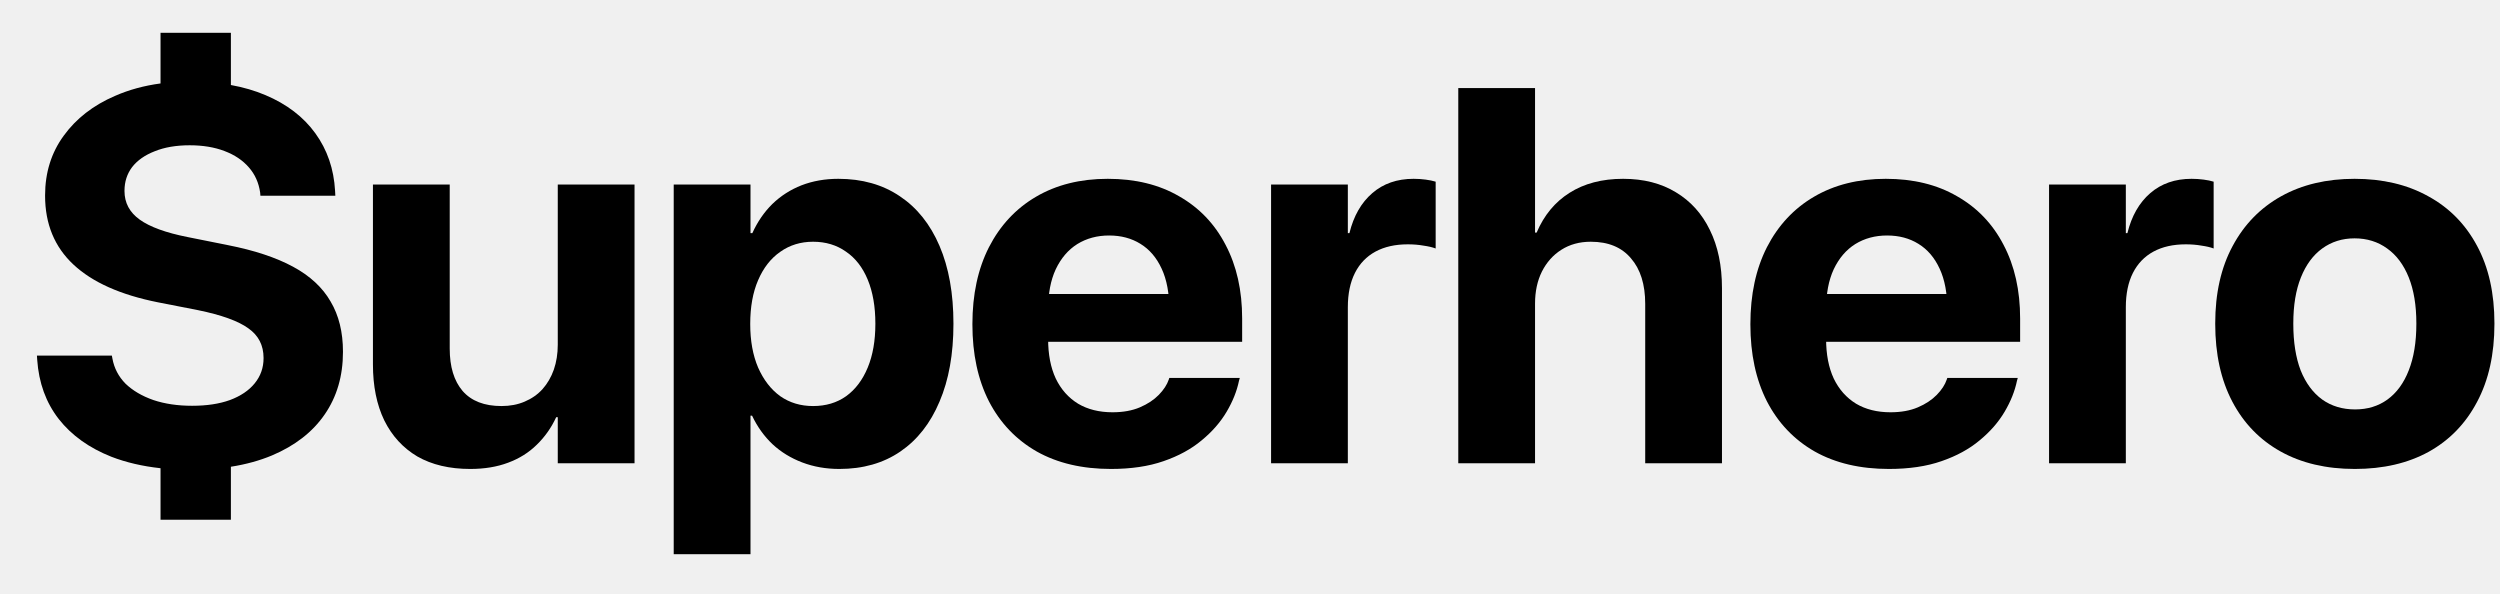
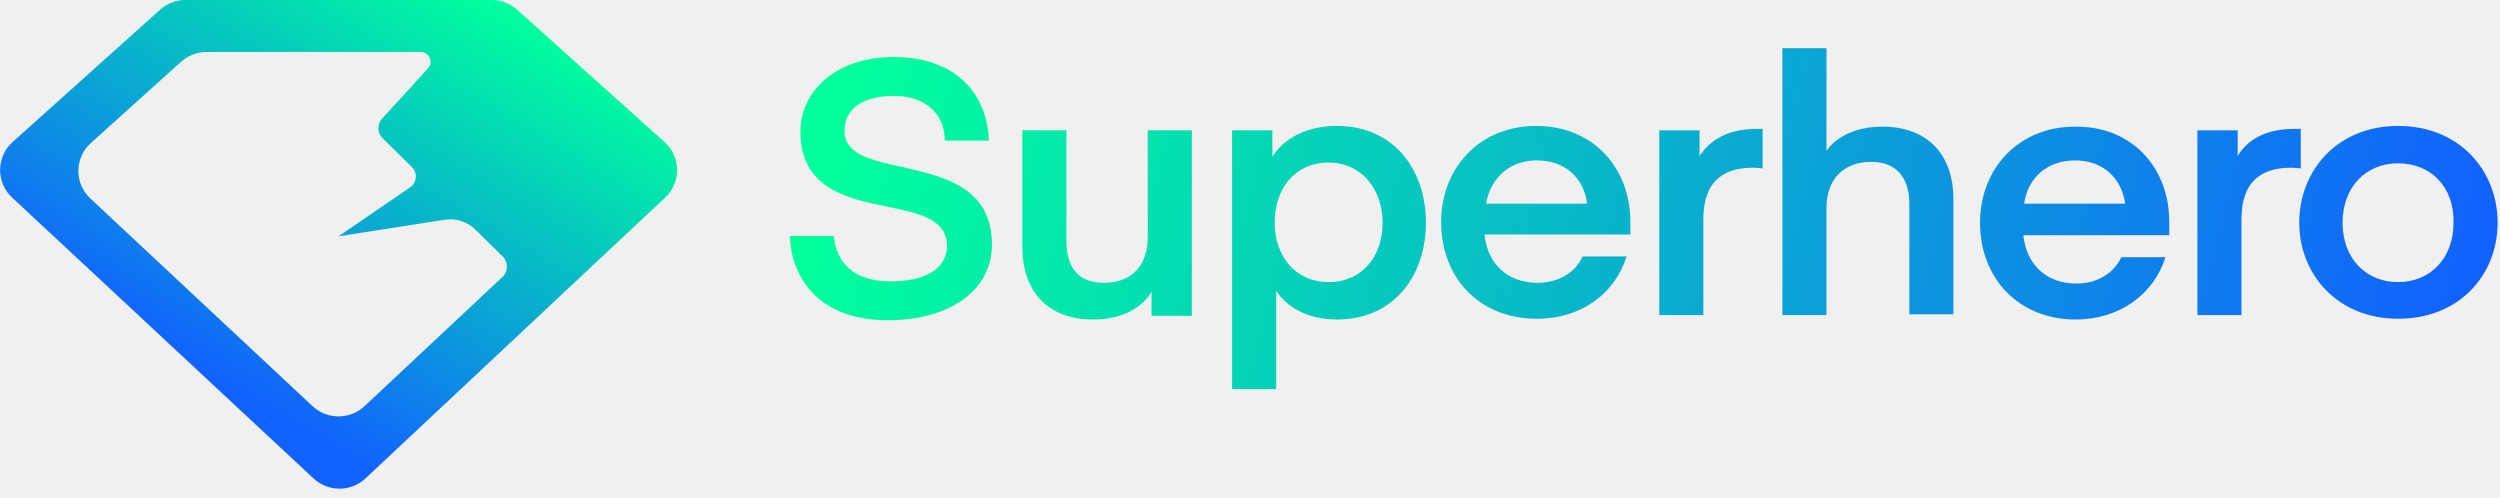
- <svg xmlns="http://www.w3.org/2000/svg" viewBox="0 0 177 42" fill="none">
-   <path d="M166.722 33.202C164.699 33.202 162.949 32.791 161.473 31.969C159.996 31.147 158.854 29.969 158.048 28.435C157.241 26.901 156.838 25.066 156.838 22.931V22.894C156.838 20.771 157.247 18.949 158.066 17.428C158.885 15.894 160.033 14.716 161.51 13.893C162.987 13.071 164.718 12.66 166.703 12.66C168.701 12.66 170.438 13.071 171.915 13.893C173.404 14.703 174.558 15.875 175.377 17.409C176.196 18.931 176.606 20.759 176.606 22.894V22.931C176.606 25.079 176.196 26.919 175.377 28.453C174.571 29.987 173.429 31.165 171.952 31.987C170.476 32.797 168.732 33.202 166.722 33.202ZM166.741 28.987C167.622 28.987 168.385 28.754 169.03 28.288C169.688 27.809 170.19 27.122 170.538 26.226C170.898 25.318 171.078 24.22 171.078 22.931V22.894C171.078 21.618 170.898 20.532 170.538 19.636C170.178 18.741 169.669 18.06 169.011 17.593C168.354 17.115 167.584 16.875 166.703 16.875C165.835 16.875 165.071 17.115 164.414 17.593C163.768 18.06 163.266 18.741 162.906 19.636C162.546 20.532 162.366 21.618 162.366 22.894V22.931C162.366 24.22 162.54 25.318 162.887 26.226C163.247 27.122 163.756 27.809 164.414 28.288C165.071 28.754 165.847 28.987 166.741 28.987Z" fill="currentColor" />
-   <path d="M145.073 32.797V13.065H150.509V16.507H150.62C150.918 15.292 151.458 14.348 152.24 13.673C153.021 12.998 153.996 12.66 155.162 12.66C155.46 12.66 155.745 12.679 156.018 12.716C156.291 12.752 156.527 12.801 156.726 12.863V17.593C156.502 17.507 156.217 17.44 155.869 17.391C155.522 17.329 155.15 17.299 154.752 17.299C153.859 17.299 153.096 17.471 152.463 17.814C151.83 18.158 151.346 18.661 151.011 19.323C150.676 19.986 150.509 20.796 150.509 21.753V32.797H145.073Z" fill="currentColor" />
-   <path d="M133.736 33.202C131.701 33.202 129.951 32.791 128.487 31.969C127.023 31.134 125.894 29.95 125.099 28.416C124.318 26.883 123.927 25.066 123.927 22.968V22.95C123.927 20.851 124.318 19.035 125.099 17.501C125.894 15.955 127.004 14.765 128.431 13.93C129.871 13.084 131.565 12.66 133.513 12.66C135.461 12.66 137.143 13.071 138.557 13.893C139.984 14.703 141.083 15.851 141.852 17.336C142.634 18.82 143.025 20.557 143.025 22.545V24.201H126.589V20.814H140.456L137.869 23.98V21.919C137.869 20.765 137.689 19.802 137.329 19.029C136.969 18.244 136.466 17.655 135.821 17.262C135.188 16.869 134.45 16.673 133.606 16.673C132.762 16.673 132.011 16.875 131.354 17.28C130.708 17.685 130.2 18.28 129.827 19.066C129.468 19.839 129.288 20.79 129.288 21.919V23.999C129.288 25.091 129.468 26.023 129.827 26.797C130.2 27.57 130.727 28.165 131.41 28.582C132.092 28.987 132.905 29.189 133.848 29.189C134.593 29.189 135.238 29.073 135.784 28.84C136.33 28.607 136.777 28.312 137.124 27.956C137.472 27.6 137.707 27.238 137.831 26.87L137.869 26.76H142.857L142.801 26.962C142.652 27.686 142.361 28.416 141.926 29.153C141.492 29.889 140.903 30.564 140.158 31.177C139.426 31.791 138.526 32.282 137.459 32.65C136.404 33.018 135.163 33.202 133.736 33.202Z" fill="currentColor" />
-   <path d="M103.246 32.797V6.236H108.681V16.47H108.793C109.314 15.243 110.09 14.305 111.12 13.654C112.162 12.992 113.428 12.66 114.917 12.66C116.369 12.66 117.616 12.979 118.658 13.617C119.701 14.243 120.501 15.133 121.06 16.286C121.63 17.44 121.916 18.814 121.916 20.409V32.797H116.481V21.514C116.481 20.14 116.146 19.066 115.475 18.293C114.818 17.507 113.868 17.115 112.628 17.115C111.833 17.115 111.138 17.305 110.543 17.685C109.96 18.053 109.5 18.569 109.165 19.231C108.843 19.882 108.681 20.637 108.681 21.495V32.797H103.246Z" fill="currentColor" />
-   <path d="M89.992 32.797V13.065H95.427V16.507H95.539C95.837 15.292 96.377 14.348 97.159 13.673C97.94 12.998 98.915 12.66 100.081 12.66C100.379 12.66 100.664 12.679 100.937 12.716C101.21 12.752 101.446 12.801 101.645 12.863V17.593C101.421 17.507 101.136 17.44 100.788 17.391C100.441 17.329 100.069 17.299 99.671 17.299C98.778 17.299 98.015 17.471 97.382 17.814C96.749 18.158 96.265 18.661 95.93 19.323C95.595 19.986 95.427 20.796 95.427 21.753V32.797H89.992Z" fill="currentColor" />
-   <path d="M78.655 33.202C76.62 33.202 74.87 32.791 73.406 31.969C71.942 31.134 70.813 29.95 70.018 28.416C69.237 26.883 68.846 25.066 68.846 22.968V22.95C68.846 20.851 69.237 19.035 70.018 17.501C70.813 15.955 71.923 14.765 73.35 13.93C74.79 13.084 76.484 12.66 78.432 12.66C80.38 12.66 82.062 13.071 83.476 13.893C84.903 14.703 86.002 15.851 86.771 17.336C87.553 18.82 87.944 20.557 87.944 22.545V24.201H71.507V20.814H85.375L82.787 23.98V21.919C82.787 20.765 82.608 19.802 82.248 19.029C81.888 18.244 81.385 17.655 80.74 17.262C80.107 16.869 79.369 16.673 78.525 16.673C77.681 16.673 76.93 16.875 76.273 17.28C75.627 17.685 75.119 18.28 74.746 19.066C74.386 19.839 74.207 20.79 74.207 21.919V23.999C74.207 25.091 74.386 26.023 74.746 26.797C75.119 27.57 75.646 28.165 76.329 28.582C77.011 28.987 77.824 29.189 78.767 29.189C79.511 29.189 80.157 29.073 80.703 28.84C81.249 28.607 81.695 28.312 82.043 27.956C82.39 27.6 82.626 27.238 82.75 26.87L82.787 26.76H87.776L87.72 26.962C87.571 27.686 87.28 28.416 86.845 29.153C86.411 29.889 85.822 30.564 85.077 31.177C84.345 31.791 83.445 32.282 82.378 32.65C81.323 33.018 80.082 33.202 78.655 33.202Z" fill="currentColor" />
-   <path d="M47.699 39.239V13.065H53.135V16.507H53.265C53.625 15.71 54.096 15.023 54.679 14.446C55.275 13.869 55.964 13.427 56.746 13.12C57.54 12.814 58.408 12.66 59.352 12.66C61.039 12.66 62.491 13.071 63.707 13.893C64.923 14.703 65.86 15.875 66.518 17.409C67.176 18.943 67.504 20.778 67.504 22.913V22.931C67.504 25.066 67.176 26.901 66.518 28.435C65.873 29.969 64.948 31.147 63.744 31.969C62.541 32.791 61.101 33.202 59.426 33.202C58.483 33.202 57.608 33.049 56.801 32.742C55.995 32.435 55.294 32.006 54.698 31.453C54.102 30.889 53.618 30.214 53.246 29.429H53.135V39.239H47.699ZM57.565 28.748C58.471 28.748 59.252 28.515 59.91 28.048C60.568 27.57 61.076 26.895 61.436 26.023C61.796 25.152 61.976 24.122 61.976 22.931V22.913C61.976 21.71 61.796 20.673 61.436 19.802C61.076 18.931 60.562 18.268 59.891 17.814C59.234 17.348 58.458 17.115 57.565 17.115C56.684 17.115 55.908 17.354 55.238 17.832C54.568 18.299 54.047 18.968 53.674 19.839C53.302 20.698 53.116 21.729 53.116 22.931V22.95C53.116 24.128 53.302 25.152 53.674 26.023C54.059 26.895 54.58 27.57 55.238 28.048C55.908 28.515 56.684 28.748 57.565 28.748Z" fill="currentColor" />
-   <path d="M33.291 33.202C31.827 33.202 30.58 32.907 29.55 32.319C28.532 31.717 27.751 30.864 27.205 29.76C26.671 28.656 26.404 27.337 26.404 25.803V13.065H31.84V24.68C31.84 25.968 32.144 26.968 32.752 27.68C33.372 28.392 34.29 28.748 35.507 28.748C36.115 28.748 36.661 28.643 37.145 28.435C37.641 28.226 38.063 27.932 38.41 27.551C38.758 27.159 39.025 26.698 39.211 26.171C39.397 25.631 39.49 25.042 39.49 24.404V13.065H44.925V32.797H39.49V29.539H39.378C39.031 30.288 38.572 30.938 38.001 31.49C37.442 32.042 36.766 32.466 35.972 32.76C35.19 33.055 34.297 33.202 33.291 33.202Z" fill="currentColor" />
-   <path fill-rule="evenodd" clip-rule="evenodd" d="M16.347 6.019C17.232 6.179 18.046 6.417 18.791 6.733C20.305 7.371 21.484 8.273 22.327 9.439C23.171 10.605 23.637 11.961 23.723 13.507L23.742 13.857H18.437L18.419 13.636C18.319 12.936 18.052 12.341 17.618 11.85C17.184 11.347 16.607 10.961 15.887 10.691C15.18 10.421 14.361 10.286 13.43 10.286C12.474 10.286 11.649 10.427 10.954 10.709C10.259 10.979 9.726 11.353 9.353 11.832C8.994 12.31 8.814 12.869 8.814 13.507V13.525C8.814 14.36 9.174 15.035 9.893 15.55C10.613 16.066 11.742 16.477 13.281 16.783L16.129 17.354C18.003 17.722 19.541 18.231 20.745 18.882C21.949 19.532 22.836 20.354 23.407 21.348C23.99 22.33 24.282 23.514 24.282 24.901V24.919C24.282 26.625 23.848 28.103 22.979 29.355C22.123 30.594 20.882 31.558 19.256 32.245C18.381 32.611 17.412 32.878 16.347 33.045V36.799H11.366L11.366 33.15C10.09 33.012 8.928 32.741 7.883 32.337C6.307 31.711 5.066 30.822 4.16 29.668C3.254 28.502 2.746 27.103 2.634 25.471L2.615 25.177H7.92L7.957 25.379C8.082 26.066 8.392 26.662 8.888 27.165C9.397 27.655 10.055 28.042 10.861 28.324C11.668 28.594 12.58 28.729 13.598 28.729C14.64 28.729 15.533 28.594 16.278 28.324C17.035 28.042 17.618 27.649 18.028 27.146C18.45 26.631 18.66 26.036 18.66 25.361V25.342C18.66 24.447 18.301 23.747 17.581 23.244C16.873 22.729 15.682 22.299 14.007 21.956L11.178 21.403C8.534 20.876 6.543 19.986 5.203 18.734C3.862 17.483 3.192 15.857 3.192 13.857V13.838C3.192 12.219 3.633 10.807 4.514 9.605C5.395 8.39 6.605 7.451 8.144 6.789C9.127 6.357 10.201 6.064 11.366 5.908L11.366 2.323L16.347 2.323V6.019Z" fill="currentColor" />
+ <svg xmlns="http://www.w3.org/2000/svg" width="694" height="138" viewBox="0 0 694 138" fill="none">
+   <path fill-rule="evenodd" clip-rule="evenodd" d="M507.032 13.383H494.793V87.47H507.032V57.754C507.032 49.612 511.883 44.931 519.479 44.931C526.653 44.931 530.029 49.612 530.029 56.532V87.266H542.266V55.311C542.266 43.303 535.514 35.161 522.434 35.161C514.627 35.161 509.351 38.418 507.032 41.878V13.383ZM247.088 78.107C237.171 78.107 232.107 73.019 231.474 65.488H219.237C219.659 76.886 227.044 88.894 246.455 88.894C263.756 88.894 275.361 80.549 275.361 67.93C275.361 51.851 261.857 49.002 250.464 46.356C242.025 44.524 234.429 42.895 234.429 36.382C234.429 30.073 239.703 26.613 248.143 26.613C257.427 26.613 262.28 32.108 262.28 39.028H274.517C274.095 26.002 265.233 15.825 248.143 15.825C231.897 15.825 222.19 25.391 222.19 36.586C222.19 52.258 235.061 55.108 246.244 57.346C255.105 59.178 262.912 60.807 262.912 68.337C262.701 74.647 257.004 78.107 247.088 78.107ZM318.614 65.691C318.614 74.036 313.973 78.514 306.377 78.514C298.992 78.514 296.039 73.833 296.039 66.913V36.179H283.8V68.541C283.8 80.549 290.552 88.691 303.422 88.691C312.074 88.691 317.349 85.027 319.67 80.957V87.673H330.852V36.179H318.614V65.691ZM371.152 88.691C362.923 88.691 357.226 85.231 354.273 80.753V108.027H342.034V36.179H353.217V43.506C356.593 38.214 362.923 34.958 371.152 34.958C386.975 34.958 395.838 47.17 395.838 61.824C395.838 76.479 386.975 88.691 371.152 88.691ZM368.831 45.134C359.547 45.134 353.85 52.258 353.85 61.824C353.85 70.983 359.547 78.311 368.831 78.311C378.115 78.311 383.812 71.187 383.812 61.824C383.812 52.462 377.904 45.134 368.831 45.134ZM487.62 35.772C488.041 35.772 489.308 35.772 489.308 35.772V46.763C489.308 46.763 487.831 46.559 486.564 46.559C477.914 46.559 472.85 50.833 472.85 60.807V87.47H460.613V36.179H471.795V43.303C473.905 40.046 478.337 35.772 487.62 35.772ZM452.595 65.284C452.595 65.284 452.595 63.453 452.595 61.621C452.595 46.559 442.256 34.958 426.432 34.958C410.607 34.958 400.058 46.763 400.058 61.621C400.058 76.886 410.396 88.487 426.642 88.487C439.091 88.487 448.375 81.364 451.54 71.187H439.302C437.403 75.665 432.55 78.514 426.854 78.514C418.415 78.514 412.928 73.222 412.084 65.081H452.595V65.284ZM426.642 44.524C434.45 44.524 439.724 49.409 440.568 56.532H412.507C413.772 49.612 418.836 44.524 426.642 44.524ZM602.188 61.621C602.188 63.453 602.188 65.284 602.188 65.284H561.678C562.521 73.426 568.008 78.718 576.448 78.718C582.145 78.718 586.786 75.868 588.897 71.39H601.134C597.968 81.567 588.474 88.691 576.237 88.691C560.202 88.691 549.651 77.089 549.651 61.824C549.651 46.966 560.202 35.161 576.025 35.161C591.85 34.958 602.188 46.559 602.188 61.621ZM589.951 56.532C588.897 49.409 583.833 44.524 576.025 44.524C568.219 44.524 562.944 49.409 561.89 56.532H589.951ZM638.479 35.772C638.479 35.772 637.214 35.772 636.791 35.772C627.507 35.772 623.077 40.046 621.178 43.303V36.179H609.996V87.47H622.233V60.807C622.233 50.833 627.297 46.559 635.947 46.559C637.214 46.559 638.691 46.763 638.691 46.763V35.772H638.479ZM693.337 61.824C693.337 76.275 682.788 88.487 665.698 88.487C648.819 88.487 638.268 76.072 638.268 61.824C638.268 47.373 648.819 34.958 665.698 34.958C682.788 34.958 693.337 47.373 693.337 61.824ZM665.698 45.338C656.836 45.338 650.295 51.851 650.295 61.824C650.295 71.797 656.836 78.311 665.698 78.311C674.559 78.311 681.1 71.797 681.1 61.824C681.311 51.851 674.77 45.338 665.698 45.338Z" fill="url(#paint0_linear_155_1791)" />
+   <mask id="mask0_155_1791" style="mask-type:luminance" maskUnits="userSpaceOnUse" x="0" y="0" width="189" height="138">
+     <path d="M0 0H188.229V137.344H0V0Z" fill="white" />
+   </mask>
+   <g mask="url(#mask0_155_1791)">
+     <mask id="mask1_155_1791" style="mask-type:luminance" maskUnits="userSpaceOnUse" x="0" y="0" width="188" height="136">
+       <path fill-rule="evenodd" clip-rule="evenodd" d="M3.358 54.833C-1.129 50.641 -1.07 43.533 3.502 39.426L44.424 2.704C46.359 0.963 48.869 0 51.48 0H136.501C139.105 0 141.623 0.963 143.558 2.704L184.497 39.451C189.061 43.55 189.137 50.641 184.666 54.833L101.47 132.797C97.422 136.591 91.101 136.6 87.044 132.822L3.358 54.833ZM50.272 17.148C52.207 15.407 54.734 14.435 57.346 14.435H116.801C119.176 14.435 120.418 17.241 118.821 18.982L106.076 32.91C104.623 34.499 104.716 36.95 106.271 38.428L114.359 46.398C115.99 48.012 115.753 50.7 113.86 51.993L93.991 65.591L123.512 60.985C126.58 60.512 129.69 61.509 131.895 63.673L139.519 71.169C141.141 72.741 141.124 75.344 139.476 76.891L101.2 112.742C97.152 116.536 90.822 116.545 86.765 112.75L25.07 55.086C20.591 50.903 20.658 43.812 25.214 39.705L50.272 17.148Z" fill="white" />
+     </mask>
+     <g mask="url(#mask1_155_1791)">
+       <path d="M-1.132 0V136.6H189.134V0H-1.132Z" fill="url(#paint1_linear_155_1791)" />
+     </g>
+   </g>
+   <defs>
+     <linearGradient id="paint0_linear_155_1791" x1="240.566" y1="13.383" x2="677.6" y2="120.027" gradientUnits="userSpaceOnUse">
+       <stop stop-color="#00FF9D" />
+       <stop offset="1" stop-color="#1161FE" />
+     </linearGradient>
+     <linearGradient id="paint1_linear_155_1791" x1="172.368" y1="-9.935" x2="62.99" y2="174.61" gradientUnits="userSpaceOnUse">
+       <stop stop-color="#00FF9D" />
+       <stop offset="0.125" stop-color="#00FF9D" />
+       <stop offset="0.129" stop-color="#00FE9E" />
+       <stop offset="0.133" stop-color="#00FD9E" />
+       <stop offset="0.137" stop-color="#00FC9F" />
+       <stop offset="0.141" stop-color="#00FBA0" />
+       <stop offset="0.145" stop-color="#01FAA0" />
+       <stop offset="0.148" stop-color="#01F9A1" />
+       <stop offset="0.152" stop-color="#01F8A1" />
+       <stop offset="0.156" stop-color="#01F7A2" />
+       <stop offset="0.16" stop-color="#01F6A3" />
+       <stop offset="0.164" stop-color="#01F5A3" />
+       <stop offset="0.168" stop-color="#01F4A4" />
+       <stop offset="0.172" stop-color="#01F3A5" />
+       <stop offset="0.176" stop-color="#01F2A5" />
+       <stop offset="0.18" stop-color="#02F1A6" />
+       <stop offset="0.184" stop-color="#02F0A6" />
+       <stop offset="0.188" stop-color="#02EFA7" />
+       <stop offset="0.191" stop-color="#02EEA8" />
+       <stop offset="0.195" stop-color="#02EDA8" />
+       <stop offset="0.199" stop-color="#02ECA9" />
+       <stop offset="0.203" stop-color="#02EBA9" />
+       <stop offset="0.207" stop-color="#02EAAA" />
+       <stop offset="0.211" stop-color="#02E9AB" />
+       <stop offset="0.215" stop-color="#03E8AB" />
+       <stop offset="0.219" stop-color="#03E7AC" />
+       <stop offset="0.223" stop-color="#03E6AD" />
+       <stop offset="0.227" stop-color="#03E5AD" />
+       <stop offset="0.23" stop-color="#03E4AE" />
+       <stop offset="0.234" stop-color="#03E3AE" />
+       <stop offset="0.238" stop-color="#03E2AF" />
+       <stop offset="0.242" stop-color="#03E1B0" />
+       <stop offset="0.246" stop-color="#03E0B0" />
+       <stop offset="0.25" stop-color="#03DFB1" />
+       <stop offset="0.254" stop-color="#04DEB2" />
+       <stop offset="0.258" stop-color="#04DDB2" />
+       <stop offset="0.262" stop-color="#04DCB3" />
+       <stop offset="0.266" stop-color="#04DBB3" />
+       <stop offset="0.27" stop-color="#04DAB4" />
+       <stop offset="0.273" stop-color="#04D9B5" />
+       <stop offset="0.277" stop-color="#04D8B5" />
+       <stop offset="0.281" stop-color="#04D7B6" />
+       <stop offset="0.285" stop-color="#04D6B6" />
+       <stop offset="0.289" stop-color="#05D5B7" />
+       <stop offset="0.293" stop-color="#05D4B8" />
+       <stop offset="0.297" stop-color="#05D3B8" />
+       <stop offset="0.301" stop-color="#05D1B9" />
+       <stop offset="0.305" stop-color="#05D0BA" />
+       <stop offset="0.309" stop-color="#05CFBA" />
+       <stop offset="0.312" stop-color="#05CEBB" />
+       <stop offset="0.316" stop-color="#05CDBB" />
+       <stop offset="0.32" stop-color="#05CCBC" />
+       <stop offset="0.324" stop-color="#06CBBD" />
+       <stop offset="0.328" stop-color="#06CABD" />
+       <stop offset="0.332" stop-color="#06C9BE" />
+       <stop offset="0.336" stop-color="#06C8BF" />
+       <stop offset="0.34" stop-color="#06C7BF" />
+       <stop offset="0.344" stop-color="#06C6C0" />
+       <stop offset="0.348" stop-color="#06C5C0" />
+       <stop offset="0.352" stop-color="#06C4C1" />
+       <stop offset="0.355" stop-color="#06C3C2" />
+       <stop offset="0.359" stop-color="#07C2C2" />
+       <stop offset="0.363" stop-color="#07C1C3" />
+       <stop offset="0.367" stop-color="#07C0C4" />
+       <stop offset="0.371" stop-color="#07BFC4" />
+       <stop offset="0.375" stop-color="#07BEC5" />
+       <stop offset="0.379" stop-color="#07BDC5" />
+       <stop offset="0.383" stop-color="#07BCC6" />
+       <stop offset="0.387" stop-color="#07BBC7" />
+       <stop offset="0.391" stop-color="#07BAC7" />
+       <stop offset="0.395" stop-color="#08B9C8" />
+       <stop offset="0.398" stop-color="#08B8C8" />
+       <stop offset="0.402" stop-color="#08B7C9" />
+       <stop offset="0.406" stop-color="#08B6CA" />
+       <stop offset="0.41" stop-color="#08B5CA" />
+       <stop offset="0.414" stop-color="#08B4CB" />
+       <stop offset="0.418" stop-color="#08B3CC" />
+       <stop offset="0.422" stop-color="#08B2CC" />
+       <stop offset="0.426" stop-color="#08B1CD" />
+       <stop offset="0.43" stop-color="#09B0CD" />
+       <stop offset="0.434" stop-color="#09AFCE" />
+       <stop offset="0.438" stop-color="#09AECF" />
+       <stop offset="0.441" stop-color="#09ADCF" />
+       <stop offset="0.445" stop-color="#09ACD0" />
+       <stop offset="0.449" stop-color="#09ABD1" />
+       <stop offset="0.453" stop-color="#09AAD1" />
+       <stop offset="0.457" stop-color="#09A9D2" />
+       <stop offset="0.461" stop-color="#09A8D2" />
+       <stop offset="0.465" stop-color="#0AA7D3" />
+       <stop offset="0.469" stop-color="#0AA6D4" />
+       <stop offset="0.473" stop-color="#0AA5D4" />
+       <stop offset="0.477" stop-color="#0AA4D5" />
+       <stop offset="0.48" stop-color="#0AA3D5" />
+       <stop offset="0.484" stop-color="#0AA2D6" />
+       <stop offset="0.488" stop-color="#0AA1D7" />
+       <stop offset="0.492" stop-color="#0AA0D7" />
+       <stop offset="0.496" stop-color="#0A9FD8" />
+       <stop offset="0.5" stop-color="#0A9ED9" />
+       <stop offset="0.504" stop-color="#0B9DD9" />
+       <stop offset="0.508" stop-color="#0B9CDA" />
+       <stop offset="0.512" stop-color="#0B9BDA" />
+       <stop offset="0.516" stop-color="#0B9ADB" />
+       <stop offset="0.52" stop-color="#0B99DC" />
+       <stop offset="0.523" stop-color="#0B98DC" />
+       <stop offset="0.527" stop-color="#0B97DD" />
+       <stop offset="0.531" stop-color="#0B96DE" />
+       <stop offset="0.535" stop-color="#0B95DE" />
+       <stop offset="0.539" stop-color="#0C94DF" />
+       <stop offset="0.543" stop-color="#0C93DF" />
+       <stop offset="0.547" stop-color="#0C92E0" />
+       <stop offset="0.551" stop-color="#0C91E1" />
+       <stop offset="0.555" stop-color="#0C90E1" />
+       <stop offset="0.559" stop-color="#0C8FE2" />
+       <stop offset="0.562" stop-color="#0C8EE2" />
+       <stop offset="0.566" stop-color="#0C8DE3" />
+       <stop offset="0.57" stop-color="#0C8CE4" />
+       <stop offset="0.574" stop-color="#0D8BE4" />
+       <stop offset="0.578" stop-color="#0D8AE5" />
+       <stop offset="0.582" stop-color="#0D89E6" />
+       <stop offset="0.586" stop-color="#0D88E6" />
+       <stop offset="0.59" stop-color="#0D87E7" />
+       <stop offset="0.594" stop-color="#0D86E7" />
+       <stop offset="0.598" stop-color="#0D85E8" />
+       <stop offset="0.602" stop-color="#0D84E9" />
+       <stop offset="0.605" stop-color="#0D83E9" />
+       <stop offset="0.609" stop-color="#0E82EA" />
+       <stop offset="0.613" stop-color="#0E81EB" />
+       <stop offset="0.617" stop-color="#0E80EB" />
+       <stop offset="0.621" stop-color="#0E7FEC" />
+       <stop offset="0.625" stop-color="#0E7EEC" />
+       <stop offset="0.629" stop-color="#0E7DED" />
+       <stop offset="0.633" stop-color="#0E7CEE" />
+       <stop offset="0.637" stop-color="#0E7BEE" />
+       <stop offset="0.641" stop-color="#0E7AEF" />
+       <stop offset="0.645" stop-color="#0F79F0" />
+       <stop offset="0.648" stop-color="#0F77F0" />
+       <stop offset="0.652" stop-color="#0F76F1" />
+       <stop offset="0.656" stop-color="#0F75F1" />
+       <stop offset="0.66" stop-color="#0F74F2" />
+       <stop offset="0.664" stop-color="#0F73F3" />
+       <stop offset="0.668" stop-color="#0F72F3" />
+       <stop offset="0.672" stop-color="#0F71F4" />
+       <stop offset="0.676" stop-color="#0F70F4" />
+       <stop offset="0.68" stop-color="#106FF5" />
+       <stop offset="0.684" stop-color="#106EF6" />
+       <stop offset="0.688" stop-color="#106DF6" />
+       <stop offset="0.691" stop-color="#106CF7" />
+       <stop offset="0.695" stop-color="#106BF8" />
+       <stop offset="0.699" stop-color="#106AF8" />
+       <stop offset="0.703" stop-color="#1069F9" />
+       <stop offset="0.707" stop-color="#1068F9" />
+       <stop offset="0.711" stop-color="#1067FA" />
+       <stop offset="0.715" stop-color="#1066FB" />
+       <stop offset="0.719" stop-color="#1165FB" />
+       <stop offset="0.723" stop-color="#1164FC" />
+       <stop offset="0.727" stop-color="#1163FD" />
+       <stop offset="0.73" stop-color="#1162FD" />
+       <stop offset="0.734" stop-color="#1161FE" />
+       <stop offset="0.75" stop-color="#1161FE" />
+       <stop offset="1" stop-color="#1161FE" />
+     </linearGradient>
+   </defs>
</svg>
